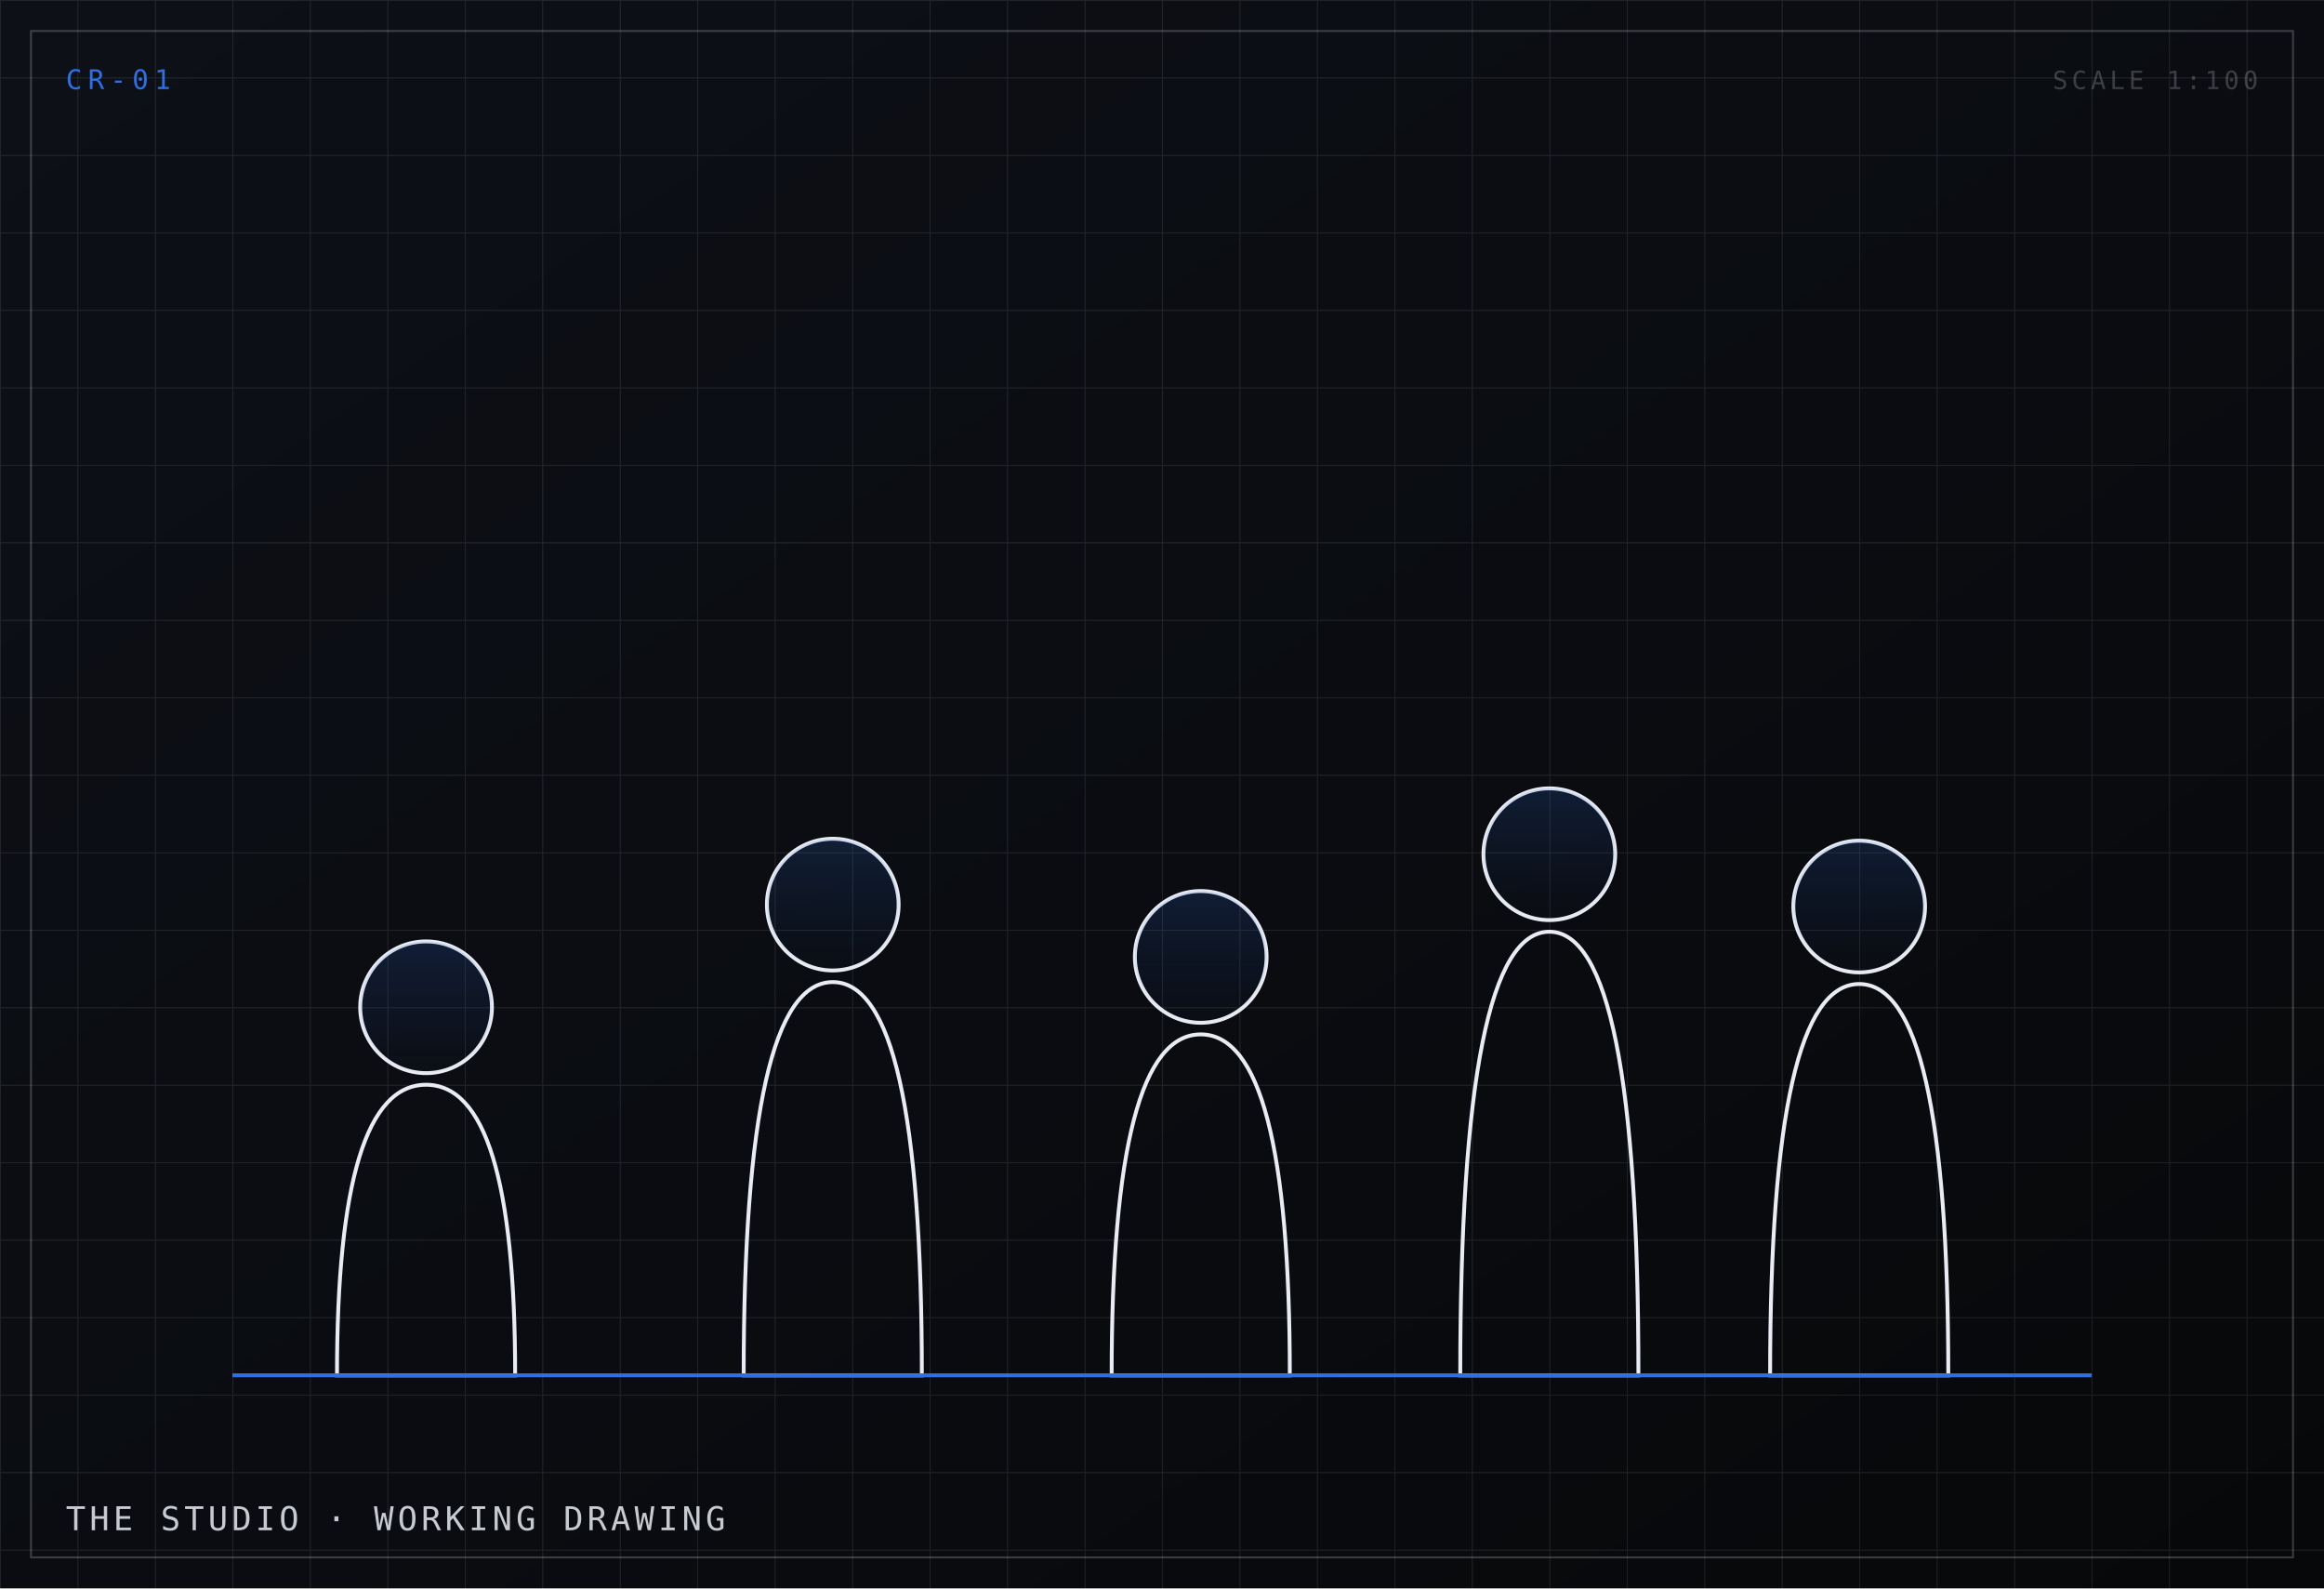
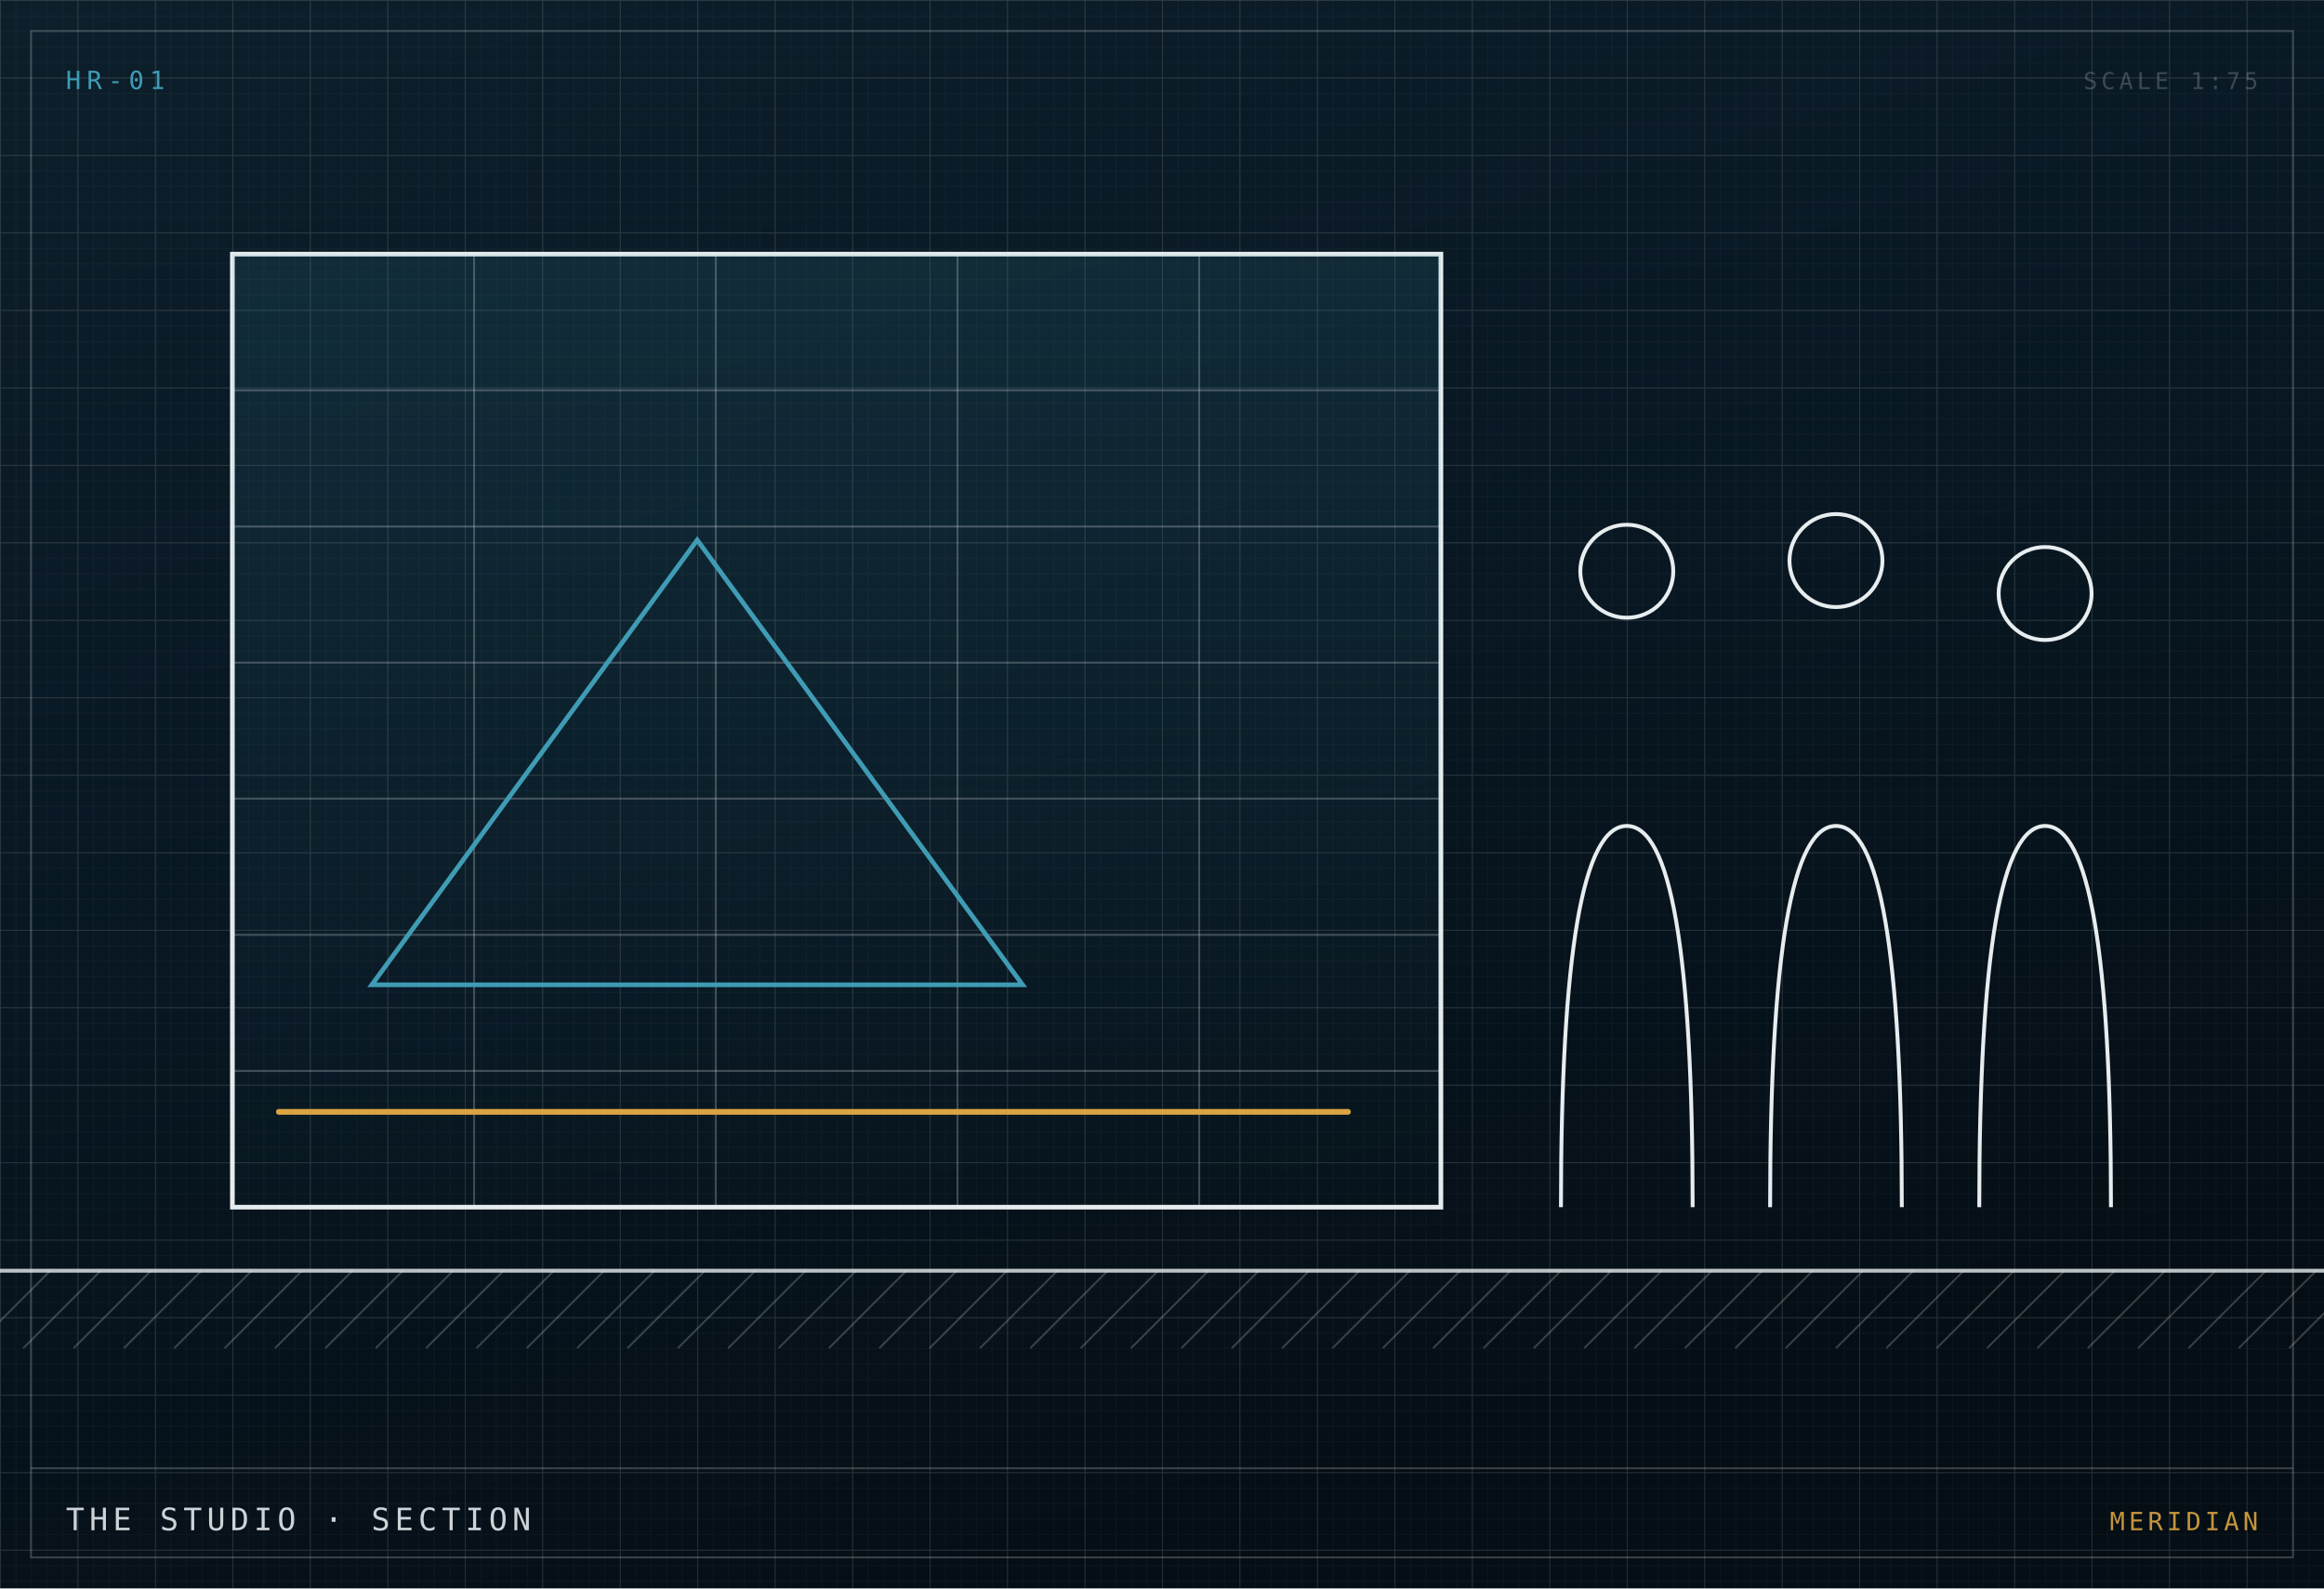
- <svg xmlns="http://www.w3.org/2000/svg" width="1200" height="820" viewBox="0 0 1200 820" preserveAspectRatio="xMidYMid slice">
+ <svg xmlns="http://www.w3.org/2000/svg" width="1200" height="820" viewBox="0 0 1200 820" preserveAspectRatio="xMidYMid slice" role="img" aria-label="THE STUDIO · SECTION">
  <defs>
-     <linearGradient id="bg" x1="0" y1="0" x2="1" y2="1">
-       <stop offset="0" stop-color="#0d1017" />
-       <stop offset="0.55" stop-color="#0a0c11" />
-       <stop offset="1" stop-color="#070809" />
+     <linearGradient id="ground" x1="0" y1="0" x2="0.4" y2="1">
+       <stop offset="0" stop-color="#0c1f2b" />
+       <stop offset="0.55" stop-color="#081722" />
+       <stop offset="1" stop-color="#050e15" />
    </linearGradient>
    <pattern id="grid" width="40" height="40" patternUnits="userSpaceOnUse">
-       <path d="M40 0H0V40" fill="none" stroke="rgba(233,236,242,0.10)" stroke-width="1" />
+       <path d="M40 0H0V40" fill="none" stroke="rgba(231,237,239,0.12)" stroke-width="1" />
    </pattern>
-     <linearGradient id="glow" x1="0" y1="0" x2="0" y2="1">
-       <stop offset="0" stop-color="#2f6fe0" stop-opacity="0.5" />
-       <stop offset="1" stop-color="#1f4fa8" stop-opacity="0.05" />
+     <pattern id="grid-fine" width="8" height="8" patternUnits="userSpaceOnUse">
+       <path d="M8 0H0V8" fill="none" stroke="rgba(231,237,239,0.05)" stroke-width="0.6" />
+     </pattern>
+     <linearGradient id="wash" x1="0" y1="0" x2="0" y2="1">
+       <stop offset="0" stop-color="#3f9cb4" stop-opacity="0.42" />
+       <stop offset="1" stop-color="#3f9cb4" stop-opacity="0.04" />
    </linearGradient>
  </defs>
-   <rect x="0" y="0" width="1200" height="820" fill="url(#bg)" />
-   <rect x="0" y="0" width="1200" height="820" fill="url(#grid)" />
-   <rect x="16" y="16" width="1168" height="788" fill="none" stroke="rgba(233,236,242,0.22)" stroke-width="1" />
-   <text x="34" y="790" fill="#e9ecf2" font-family="'IBM Plex Mono',monospace" font-size="17" letter-spacing="2" opacity="0.85">THE STUDIO · WORKING DRAWING</text>
-   <text x="34" y="46" fill="#2f6fe0" font-family="'IBM Plex Mono',monospace" font-size="14" letter-spacing="3">CR-01</text>
-   <text x="1166" y="46" text-anchor="end" fill="rgba(233,236,242,0.22)" font-family="'IBM Plex Mono',monospace" font-size="13" letter-spacing="2">SCALE 1:100</text>
-   <circle cx="220" cy="520" r="34" fill="none" stroke="#e9ecf2" stroke-width="2" />
-   <path d="M174 710 Q174 560 220 560 Q266 560 266 710 Z" fill="none" stroke="#e9ecf2" stroke-width="2" />
-   <circle cx="220" cy="520" r="34" fill="url(#glow)" opacity="0.35" />
-   <circle cx="430" cy="467" r="34" fill="none" stroke="#e9ecf2" stroke-width="2" />
-   <path d="M384 710 Q384 507 430 507 Q476 507 476 710 Z" fill="none" stroke="#e9ecf2" stroke-width="2" />
-   <circle cx="430" cy="467" r="34" fill="url(#glow)" opacity="0.35" />
-   <circle cx="620" cy="494" r="34" fill="none" stroke="#e9ecf2" stroke-width="2" />
-   <path d="M574 710 Q574 534 620 534 Q666 534 666 710 Z" fill="none" stroke="#e9ecf2" stroke-width="2" />
-   <circle cx="620" cy="494" r="34" fill="url(#glow)" opacity="0.35" />
-   <circle cx="800" cy="441" r="34" fill="none" stroke="#e9ecf2" stroke-width="2" />
-   <path d="M754 710 Q754 481 800 481 Q846 481 846 710 Z" fill="none" stroke="#e9ecf2" stroke-width="2" />
-   <circle cx="800" cy="441" r="34" fill="url(#glow)" opacity="0.35" />
-   <circle cx="960" cy="468" r="34" fill="none" stroke="#e9ecf2" stroke-width="2" />
-   <path d="M914 710 Q914 508 960 508 Q1006 508 1006 710 Z" fill="none" stroke="#e9ecf2" stroke-width="2" />
-   <circle cx="960" cy="468" r="34" fill="url(#glow)" opacity="0.35" />
-   <line x1="120" y1="710" x2="1080" y2="710" stroke="#2f6fe0" stroke-width="2" />
+   <rect width="1200" height="820" fill="url(#ground)" />
+   <rect width="1200" height="820" fill="url(#grid-fine)" />
+   <rect width="1200" height="820" fill="url(#grid)" />
+   <rect x="16" y="16" width="1168" height="788" fill="none" stroke="rgba(231,237,239,0.22)" stroke-width="1" />
+   <line x1="16" y1="758" x2="1184" y2="758" stroke="rgba(231,237,239,0.22)" stroke-width="1" />
+   <text x="34" y="790" fill="#e7edef" font-family="'IBM Plex Mono',monospace" font-size="16" letter-spacing="2.5" opacity="0.88">THE STUDIO · SECTION</text>
+   <text x="1166" y="790" text-anchor="end" fill="#d9a441" font-family="'IBM Plex Mono',monospace" font-size="13" letter-spacing="2" opacity="0.9">MERIDIAN</text>
+   <text x="34" y="46" fill="#3f9cb4" font-family="'IBM Plex Mono',monospace" font-size="13" letter-spacing="3">HR-01</text>
+   <text x="1166" y="46" text-anchor="end" fill="rgba(231,237,239,0.22)" font-family="'IBM Plex Mono',monospace" font-size="12" letter-spacing="2">SCALE 1:75</text>
+   <rect x="120" y="131.2" width="624" height="492" fill="none" stroke="#e7edef" stroke-width="2.4" />
+   <rect x="120" y="131.2" width="624" height="492" fill="url(#wash)" opacity="0.3" />
+   <path d="M120 201.5H744" fill="none" stroke="#e7edef" stroke-width="1" opacity="0.25" />
+   <path d="M120 271.8H744" fill="none" stroke="#e7edef" stroke-width="1" opacity="0.25" />
+   <path d="M120 342.1H744" fill="none" stroke="#e7edef" stroke-width="1" opacity="0.25" />
+   <path d="M120 412.3H744" fill="none" stroke="#e7edef" stroke-width="1" opacity="0.25" />
+   <path d="M120 482.6H744" fill="none" stroke="#e7edef" stroke-width="1" opacity="0.25" />
+   <path d="M120 552.9H744" fill="none" stroke="#e7edef" stroke-width="1" opacity="0.25" />
+   <path d="M244.8 131.2V623.2" fill="none" stroke="#e7edef" stroke-width="1" opacity="0.25" />
+   <path d="M369.6 131.2V623.2" fill="none" stroke="#e7edef" stroke-width="1" opacity="0.25" />
+   <path d="M494.4 131.2V623.2" fill="none" stroke="#e7edef" stroke-width="1" opacity="0.25" />
+   <path d="M619.2 131.2V623.2" fill="none" stroke="#e7edef" stroke-width="1" opacity="0.25" />
+   <path d="M192 508.4L360 278.8L528 508.4Z" fill="none" stroke="#3f9cb4" stroke-width="2.4" stroke-linecap="round" />
+   <path d="M144 574H696" fill="none" stroke="#d9a441" stroke-width="3" stroke-linecap="round" />
+   <circle cx="840" cy="294.9" r="24" fill="none" stroke="#e7edef" stroke-width="2" />
+   <path d="M806 623.2q0 -196.8 34 -196.8q34 0 34 196.8" fill="none" stroke="#e7edef" stroke-width="2" opacity="1" />
+   <circle cx="948" cy="289.4" r="24" fill="none" stroke="#e7edef" stroke-width="2" />
+   <path d="M914 623.2q0 -196.8 34 -196.8q34 0 34 196.8" fill="none" stroke="#e7edef" stroke-width="2" opacity="1" />
+   <circle cx="1056" cy="306.4" r="24" fill="none" stroke="#e7edef" stroke-width="2" />
+   <path d="M1022 623.2q0 -196.8 34 -196.8q34 0 34 196.8" fill="none" stroke="#e7edef" stroke-width="2" opacity="1" />
+   <line x1="0" y1="656" x2="1200" y2="656" stroke="#e7edef" stroke-width="2" opacity="0.8" />
+   <line x1="-40" y1="696" x2="0" y2="656" stroke="rgba(231,237,239,0.22)" stroke-width="1" />
+   <line x1="-14" y1="696" x2="26" y2="656" stroke="rgba(231,237,239,0.22)" stroke-width="1" />
+   <line x1="12" y1="696" x2="52" y2="656" stroke="rgba(231,237,239,0.22)" stroke-width="1" />
+   <line x1="38" y1="696" x2="78" y2="656" stroke="rgba(231,237,239,0.22)" stroke-width="1" />
+   <line x1="64" y1="696" x2="104" y2="656" stroke="rgba(231,237,239,0.22)" stroke-width="1" />
+   <line x1="90" y1="696" x2="130" y2="656" stroke="rgba(231,237,239,0.22)" stroke-width="1" />
+   <line x1="116" y1="696" x2="156" y2="656" stroke="rgba(231,237,239,0.22)" stroke-width="1" />
+   <line x1="142" y1="696" x2="182" y2="656" stroke="rgba(231,237,239,0.22)" stroke-width="1" />
+   <line x1="168" y1="696" x2="208" y2="656" stroke="rgba(231,237,239,0.22)" stroke-width="1" />
+   <line x1="194" y1="696" x2="234" y2="656" stroke="rgba(231,237,239,0.22)" stroke-width="1" />
+   <line x1="220" y1="696" x2="260" y2="656" stroke="rgba(231,237,239,0.22)" stroke-width="1" />
+   <line x1="246" y1="696" x2="286" y2="656" stroke="rgba(231,237,239,0.22)" stroke-width="1" />
+   <line x1="272" y1="696" x2="312" y2="656" stroke="rgba(231,237,239,0.22)" stroke-width="1" />
+   <line x1="298" y1="696" x2="338" y2="656" stroke="rgba(231,237,239,0.22)" stroke-width="1" />
+   <line x1="324" y1="696" x2="364" y2="656" stroke="rgba(231,237,239,0.22)" stroke-width="1" />
+   <line x1="350" y1="696" x2="390" y2="656" stroke="rgba(231,237,239,0.22)" stroke-width="1" />
+   <line x1="376" y1="696" x2="416" y2="656" stroke="rgba(231,237,239,0.22)" stroke-width="1" />
+   <line x1="402" y1="696" x2="442" y2="656" stroke="rgba(231,237,239,0.22)" stroke-width="1" />
+   <line x1="428" y1="696" x2="468" y2="656" stroke="rgba(231,237,239,0.22)" stroke-width="1" />
+   <line x1="454" y1="696" x2="494" y2="656" stroke="rgba(231,237,239,0.22)" stroke-width="1" />
+   <line x1="480" y1="696" x2="520" y2="656" stroke="rgba(231,237,239,0.22)" stroke-width="1" />
+   <line x1="506" y1="696" x2="546" y2="656" stroke="rgba(231,237,239,0.22)" stroke-width="1" />
+   <line x1="532" y1="696" x2="572" y2="656" stroke="rgba(231,237,239,0.22)" stroke-width="1" />
+   <line x1="558" y1="696" x2="598" y2="656" stroke="rgba(231,237,239,0.22)" stroke-width="1" />
+   <line x1="584" y1="696" x2="624" y2="656" stroke="rgba(231,237,239,0.22)" stroke-width="1" />
+   <line x1="610" y1="696" x2="650" y2="656" stroke="rgba(231,237,239,0.22)" stroke-width="1" />
+   <line x1="636" y1="696" x2="676" y2="656" stroke="rgba(231,237,239,0.22)" stroke-width="1" />
+   <line x1="662" y1="696" x2="702" y2="656" stroke="rgba(231,237,239,0.22)" stroke-width="1" />
+   <line x1="688" y1="696" x2="728" y2="656" stroke="rgba(231,237,239,0.22)" stroke-width="1" />
+   <line x1="714" y1="696" x2="754" y2="656" stroke="rgba(231,237,239,0.22)" stroke-width="1" />
+   <line x1="740" y1="696" x2="780" y2="656" stroke="rgba(231,237,239,0.22)" stroke-width="1" />
+   <line x1="766" y1="696" x2="806" y2="656" stroke="rgba(231,237,239,0.22)" stroke-width="1" />
+   <line x1="792" y1="696" x2="832" y2="656" stroke="rgba(231,237,239,0.22)" stroke-width="1" />
+   <line x1="818" y1="696" x2="858" y2="656" stroke="rgba(231,237,239,0.22)" stroke-width="1" />
+   <line x1="844" y1="696" x2="884" y2="656" stroke="rgba(231,237,239,0.22)" stroke-width="1" />
+   <line x1="870" y1="696" x2="910" y2="656" stroke="rgba(231,237,239,0.22)" stroke-width="1" />
+   <line x1="896" y1="696" x2="936" y2="656" stroke="rgba(231,237,239,0.22)" stroke-width="1" />
+   <line x1="922" y1="696" x2="962" y2="656" stroke="rgba(231,237,239,0.22)" stroke-width="1" />
+   <line x1="948" y1="696" x2="988" y2="656" stroke="rgba(231,237,239,0.22)" stroke-width="1" />
+   <line x1="974" y1="696" x2="1014" y2="656" stroke="rgba(231,237,239,0.22)" stroke-width="1" />
+   <line x1="1000" y1="696" x2="1040" y2="656" stroke="rgba(231,237,239,0.22)" stroke-width="1" />
+   <line x1="1026" y1="696" x2="1066" y2="656" stroke="rgba(231,237,239,0.22)" stroke-width="1" />
+   <line x1="1052" y1="696" x2="1092" y2="656" stroke="rgba(231,237,239,0.22)" stroke-width="1" />
+   <line x1="1078" y1="696" x2="1118" y2="656" stroke="rgba(231,237,239,0.22)" stroke-width="1" />
+   <line x1="1104" y1="696" x2="1144" y2="656" stroke="rgba(231,237,239,0.22)" stroke-width="1" />
+   <line x1="1130" y1="696" x2="1170" y2="656" stroke="rgba(231,237,239,0.22)" stroke-width="1" />
+   <line x1="1156" y1="696" x2="1196" y2="656" stroke="rgba(231,237,239,0.22)" stroke-width="1" />
+   <line x1="1182" y1="696" x2="1222" y2="656" stroke="rgba(231,237,239,0.22)" stroke-width="1" />
</svg>
